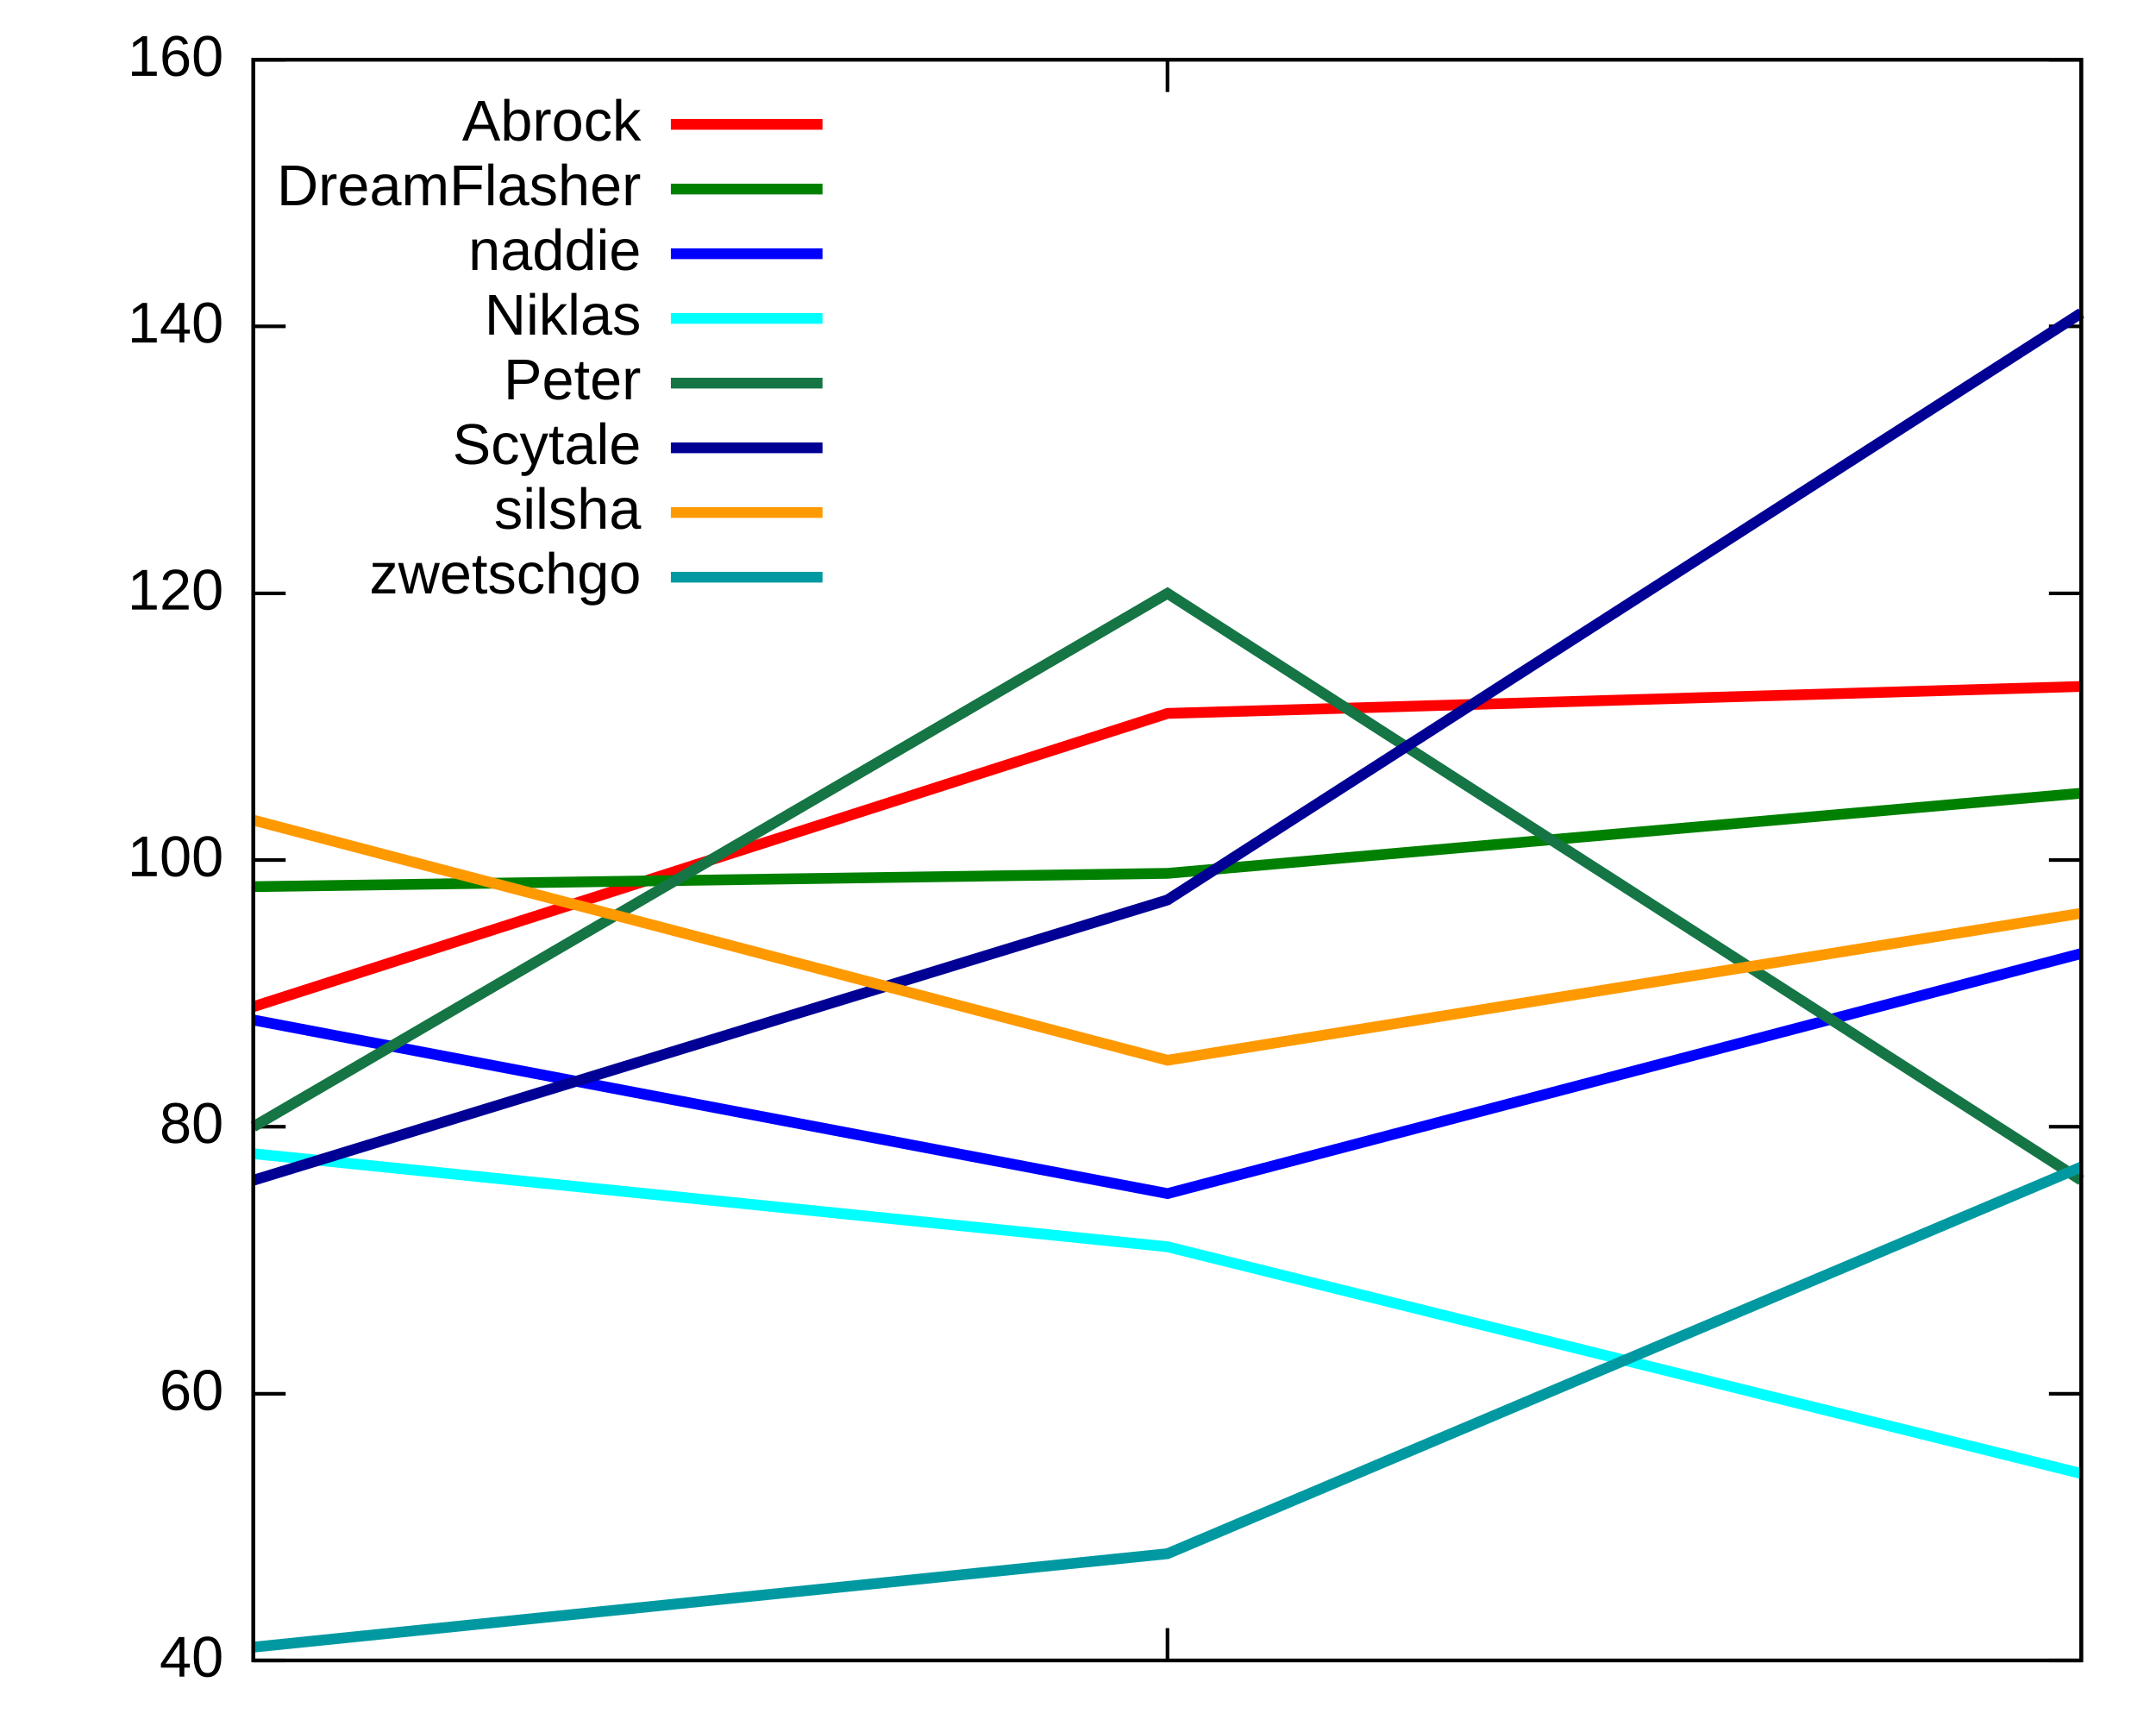
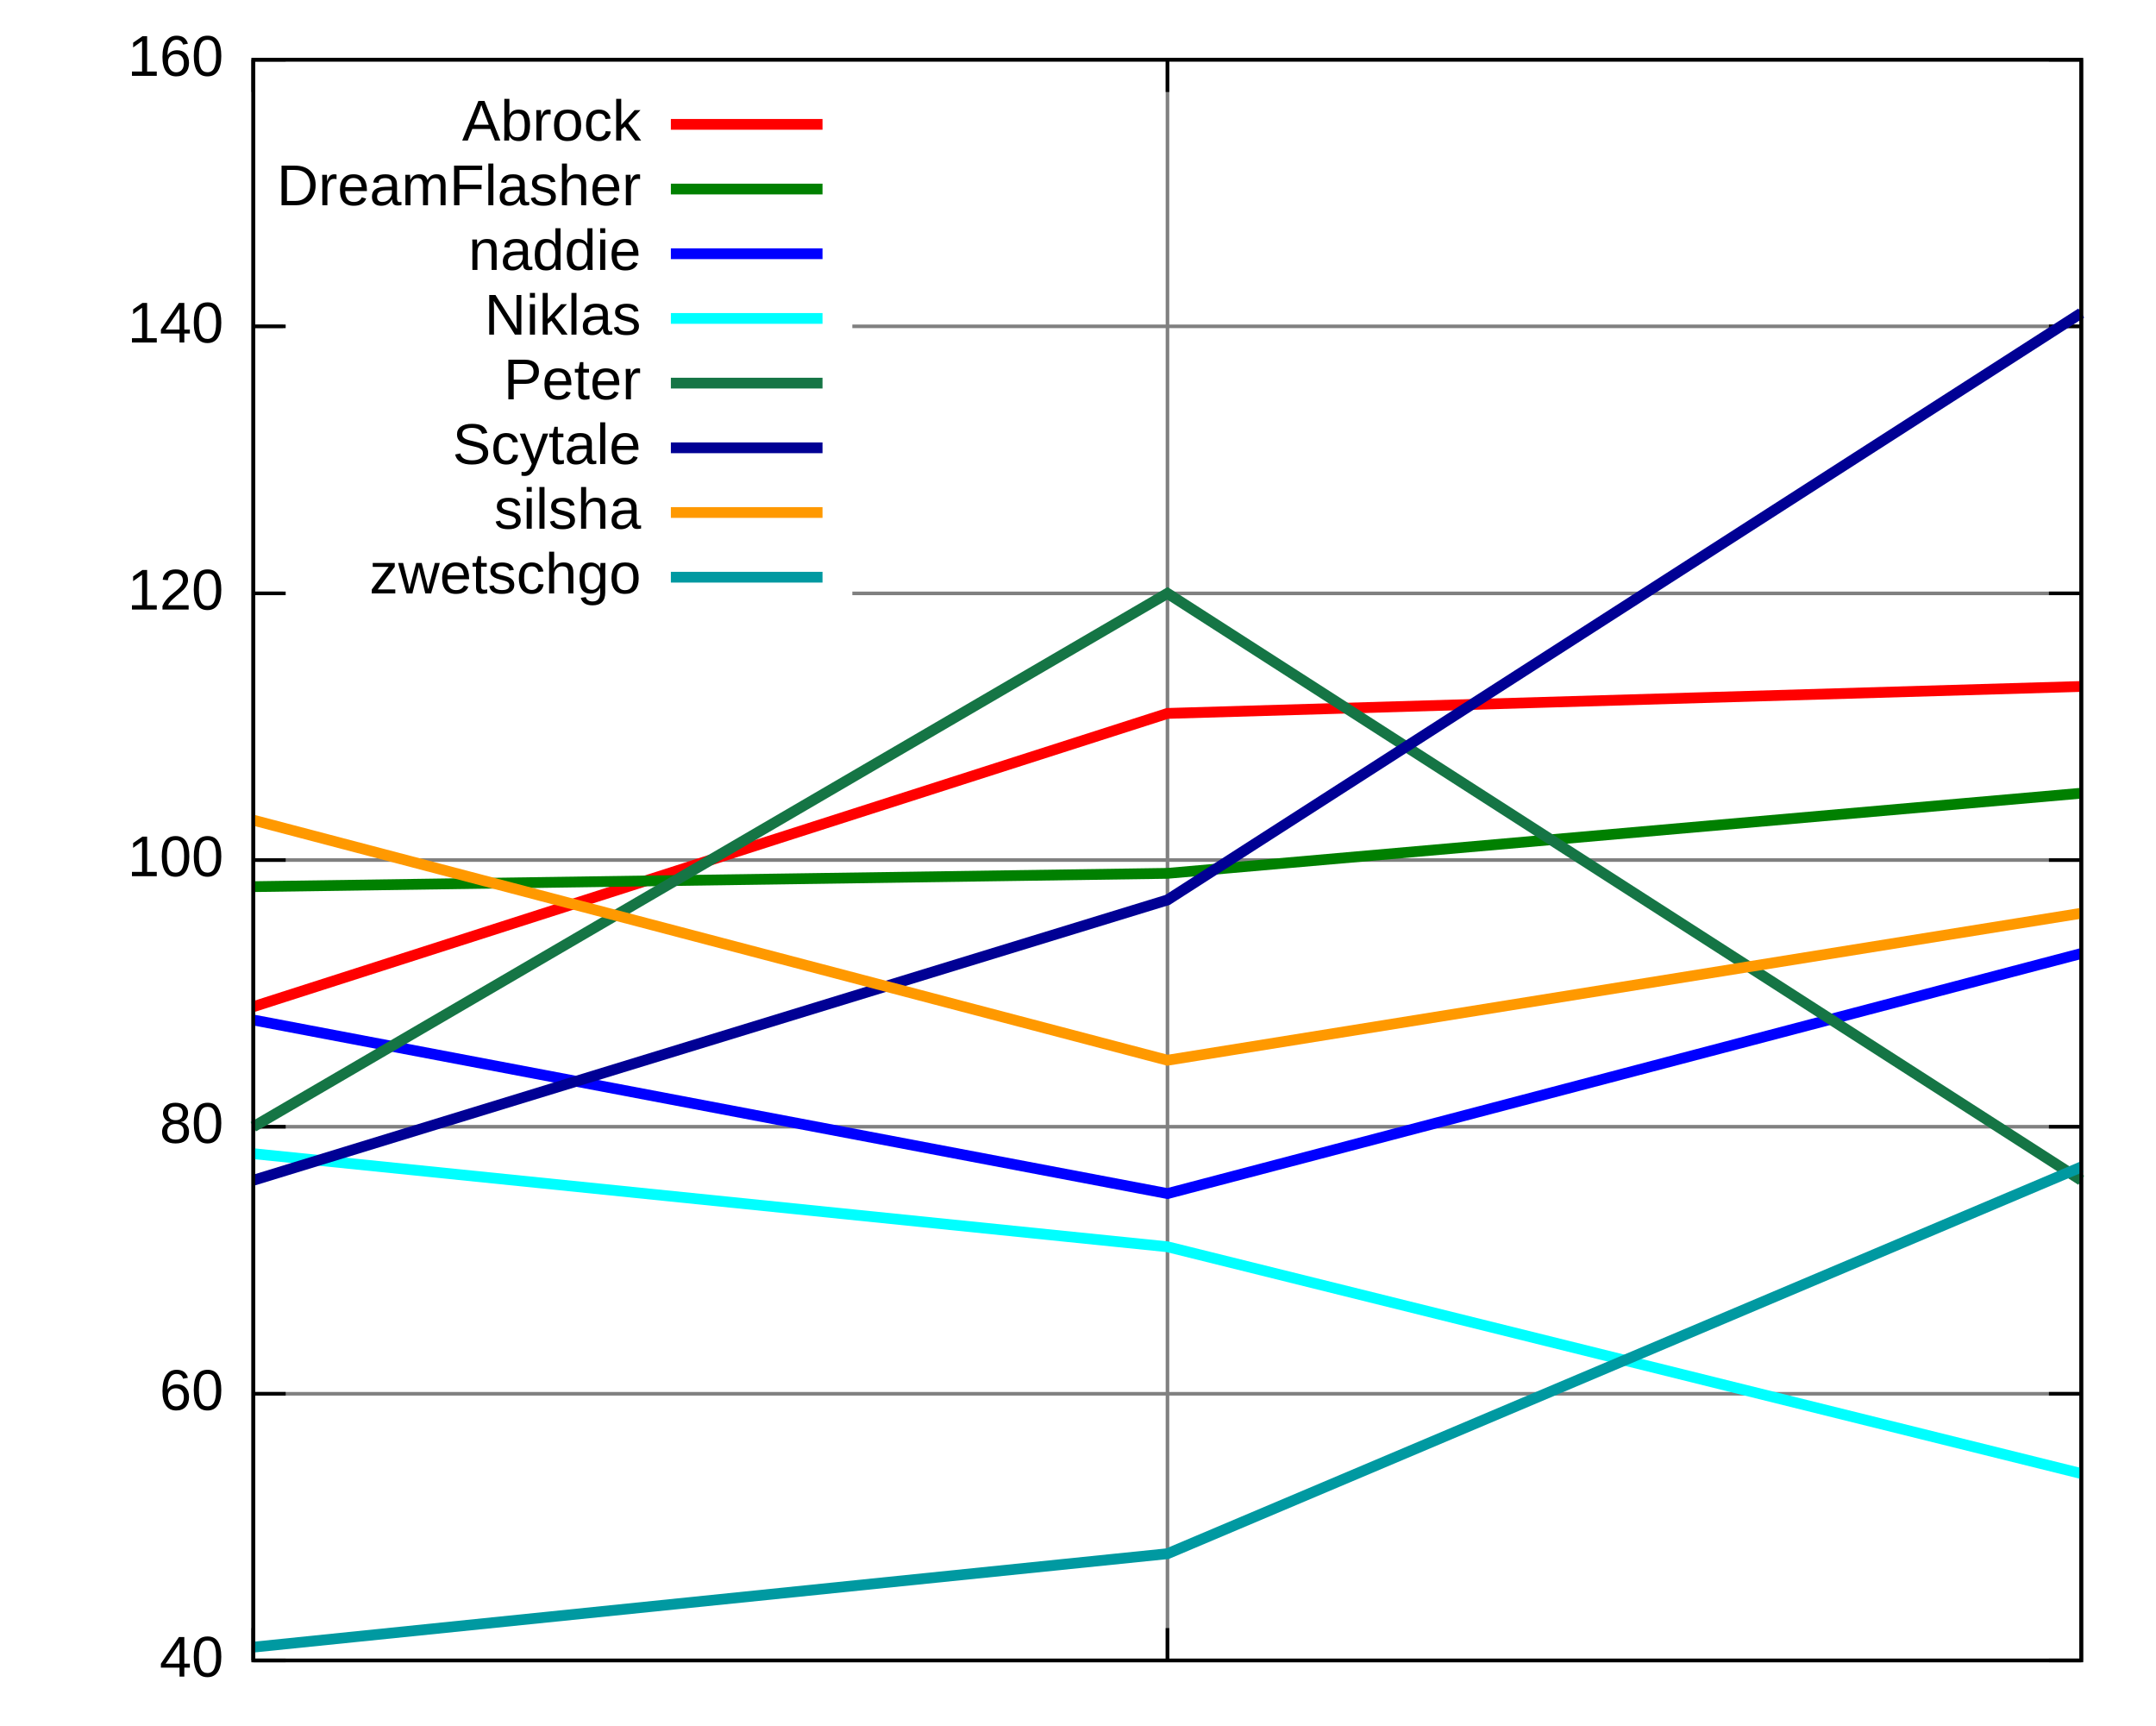
<svg xmlns="http://www.w3.org/2000/svg" xmlns:xlink="http://www.w3.org/1999/xlink" width="600" height="480" viewBox="0 0 600 480">
  <defs>
    <circle id="gpDot" r="0.5" stroke-width="0.5" />
    <path id="gpPt0" stroke-width="0.222" stroke="currentColor" d="M-1,0 h2 M0,-1 v2" />
    <path id="gpPt1" stroke-width="0.222" stroke="currentColor" d="M-1,-1 L1,1 M1,-1 L-1,1" />
    <path id="gpPt2" stroke-width="0.222" stroke="currentColor" d="M-1,0 L1,0 M0,-1 L0,1 M-1,-1 L1,1 M-1,1 L1,-1" />
    <rect id="gpPt3" stroke-width="0.222" stroke="currentColor" x="-1" y="-1" width="2" height="2" />
    <rect id="gpPt4" stroke-width="0.222" stroke="currentColor" fill="currentColor" x="-1" y="-1" width="2" height="2" />
    <circle id="gpPt5" stroke-width="0.222" stroke="currentColor" cx="0" cy="0" r="1" />
    <use xlink:href="#gpPt5" id="gpPt6" fill="currentColor" stroke="none" />
    <path id="gpPt7" stroke-width="0.222" stroke="currentColor" d="M0,-1.33 L-1.33,0.67 L1.33,0.67 z" />
    <use xlink:href="#gpPt7" id="gpPt8" fill="currentColor" stroke="none" />
    <use xlink:href="#gpPt7" id="gpPt9" stroke="currentColor" transform="rotate(180)" />
    <use xlink:href="#gpPt9" id="gpPt10" fill="currentColor" stroke="none" />
    <use xlink:href="#gpPt3" id="gpPt11" stroke="currentColor" transform="rotate(45)" />
    <use xlink:href="#gpPt11" id="gpPt12" fill="currentColor" stroke="none" />
  </defs>
  <g style="fill:none; color:white; stroke:currentColor; stroke-width:1.00; stroke-linecap:butt; stroke-linejoin:miter">
</g>
  <g style="fill:none; color:black; stroke:currentColor; stroke-width:1.00; stroke-linecap:butt; stroke-linejoin:miter">
+ </g>
+   <g style="fill:none; color:gray; stroke:currentColor; stroke-width:1.00; stroke-linecap:butt; stroke-linejoin:miter">
+     <path d="M70.5,462.0 L579.2,462.0 " />
+   </g>
+   <g style="fill:none; color:black; stroke:currentColor; stroke-width:1.00; stroke-linecap:butt; stroke-linejoin:miter">
    <path d="M70.5,462.0 L79.5,462.0 M579.2,462.0 L570.2,462.0 " />
    <g transform="translate(62.2,466.5)" style="stroke:none; fill:black; font-family:Arial; font-size:12.00pt; text-anchor:end">
      <text> 40</text>
    </g>
+   </g>
+   <g style="fill:none; color:gray; stroke:currentColor; stroke-width:1.00; stroke-linecap:butt; stroke-linejoin:miter">
+     <path d="M70.5,387.8 L579.2,387.8 " />
+   </g>
+   <g style="fill:none; color:black; stroke:currentColor; stroke-width:1.00; stroke-linecap:butt; stroke-linejoin:miter">
    <path d="M70.5,387.8 L79.5,387.8 M579.2,387.8 L570.2,387.8 " />
    <g transform="translate(62.2,392.3)" style="stroke:none; fill:black; font-family:Arial; font-size:12.00pt; text-anchor:end">
      <text> 60</text>
    </g>
+   </g>
+   <g style="fill:none; color:gray; stroke:currentColor; stroke-width:1.00; stroke-linecap:butt; stroke-linejoin:miter">
+     <path d="M70.5,313.5 L579.2,313.5 " />
+   </g>
+   <g style="fill:none; color:black; stroke:currentColor; stroke-width:1.00; stroke-linecap:butt; stroke-linejoin:miter">
    <path d="M70.5,313.5 L79.5,313.5 M579.2,313.5 L570.2,313.5 " />
    <g transform="translate(62.2,318.0)" style="stroke:none; fill:black; font-family:Arial; font-size:12.00pt; text-anchor:end">
      <text> 80</text>
    </g>
+   </g>
+   <g style="fill:none; color:gray; stroke:currentColor; stroke-width:1.00; stroke-linecap:butt; stroke-linejoin:miter">
+     <path d="M70.5,239.3 L579.2,239.3 " />
+   </g>
+   <g style="fill:none; color:black; stroke:currentColor; stroke-width:1.00; stroke-linecap:butt; stroke-linejoin:miter">
    <path d="M70.5,239.3 L79.5,239.3 M579.2,239.3 L570.2,239.3 " />
    <g transform="translate(62.2,243.8)" style="stroke:none; fill:black; font-family:Arial; font-size:12.00pt; text-anchor:end">
      <text> 100</text>
    </g>
+   </g>
+   <g style="fill:none; color:gray; stroke:currentColor; stroke-width:1.00; stroke-linecap:butt; stroke-linejoin:miter">
+     <path d="M70.5,165.1 L78.8,165.1 M237.2,165.1 L579.2,165.1 " />
+   </g>
+   <g style="fill:none; color:black; stroke:currentColor; stroke-width:1.00; stroke-linecap:butt; stroke-linejoin:miter">
    <path d="M70.5,165.1 L79.5,165.1 M579.2,165.1 L570.2,165.1 " />
    <g transform="translate(62.2,169.6)" style="stroke:none; fill:black; font-family:Arial; font-size:12.00pt; text-anchor:end">
      <text> 120</text>
    </g>
+   </g>
+   <g style="fill:none; color:gray; stroke:currentColor; stroke-width:1.00; stroke-linecap:butt; stroke-linejoin:miter">
+     <path d="M70.5,90.8 L78.8,90.8 M237.2,90.8 L579.2,90.8 " />
+   </g>
+   <g style="fill:none; color:black; stroke:currentColor; stroke-width:1.00; stroke-linecap:butt; stroke-linejoin:miter">
    <path d="M70.5,90.8 L79.5,90.8 M579.2,90.8 L570.2,90.8 " />
    <g transform="translate(62.2,95.3)" style="stroke:none; fill:black; font-family:Arial; font-size:12.00pt; text-anchor:end">
      <text> 140</text>
    </g>
+   </g>
+   <g style="fill:none; color:gray; stroke:currentColor; stroke-width:1.00; stroke-linecap:butt; stroke-linejoin:miter">
+     <path d="M70.5,16.6 L579.2,16.6 " />
+   </g>
+   <g style="fill:none; color:black; stroke:currentColor; stroke-width:1.00; stroke-linecap:butt; stroke-linejoin:miter">
    <path d="M70.5,16.6 L79.5,16.6 M579.2,16.6 L570.2,16.6 " />
    <g transform="translate(62.2,21.1)" style="stroke:none; fill:black; font-family:Arial; font-size:12.00pt; text-anchor:end">
      <text> 160</text>
    </g>
-     <path d="M70.5,462.0 L70.5,453.0 M70.5,16.6 L70.5,25.6 M324.9,462.0 L324.9,453.0 M324.9,16.6 L324.9,25.6    M579.2,462.0 L579.2,453.0 M579.2,16.6 L579.2,25.6 M70.5,16.6 L70.5,462.0 L579.2,462.0 L579.2,16.6    L70.5,16.6 Z " />
+   </g>
+   <g style="fill:none; color:gray; stroke:currentColor; stroke-width:1.00; stroke-linecap:butt; stroke-linejoin:miter">
+     <path d="M70.5,462.0 L70.5,16.6 " />
+   </g>
+   <g style="fill:none; color:black; stroke:currentColor; stroke-width:1.00; stroke-linecap:butt; stroke-linejoin:miter">
+     <path d="M70.5,462.0 L70.5,453.0 M70.5,16.6 L70.5,25.6 " />
+   </g>
+   <g style="fill:none; color:gray; stroke:currentColor; stroke-width:1.00; stroke-linecap:butt; stroke-linejoin:miter">
+     <path d="M324.9,462.0 L324.9,16.6 " />
+   </g>
+   <g style="fill:none; color:black; stroke:currentColor; stroke-width:1.00; stroke-linecap:butt; stroke-linejoin:miter">
+     <path d="M324.9,462.0 L324.9,453.0 M324.9,16.6 L324.9,25.6 " />
+   </g>
+   <g style="fill:none; color:gray; stroke:currentColor; stroke-width:1.00; stroke-linecap:butt; stroke-linejoin:miter">
+     <path d="M579.2,462.0 L579.2,16.6 " />
+   </g>
+   <g style="fill:none; color:black; stroke:currentColor; stroke-width:1.00; stroke-linecap:butt; stroke-linejoin:miter">
+     <path d="M579.2,462.0 L579.2,453.0 M579.2,16.6 L579.2,25.6 M70.5,16.6 L70.5,462.0 L579.2,462.0 L579.2,16.6    L70.5,16.6 Z " />
  </g>
  <g style="fill:none; color:black; stroke:currentColor; stroke-width:3.00; stroke-linecap:butt; stroke-linejoin:miter">
</g>
  <g style="fill:none; color:red; stroke:currentColor; stroke-width:3.00; stroke-linecap:butt; stroke-linejoin:miter">
</g>
  <g style="fill:none; color:black; stroke:currentColor; stroke-width:3.00; stroke-linecap:butt; stroke-linejoin:miter">
    <g transform="translate(178.4,39.1)" style="stroke:none; fill:black; font-family:Arial; font-size:12.00pt; text-anchor:end">
      <text>Abrock</text>
    </g>
  </g>
  <g style="fill:none; color:red; stroke:currentColor; stroke-width:3.00; stroke-linecap:butt; stroke-linejoin:miter">
    <path d="M186.7,34.6 L228.9,34.6 M70.5,280.1 L324.9,198.5 L579.2,191.0 " />
  </g>
  <g style="fill:none; color:green; stroke:currentColor; stroke-width:3.00; stroke-linecap:butt; stroke-linejoin:miter">
</g>
  <g style="fill:none; color:black; stroke:currentColor; stroke-width:3.00; stroke-linecap:butt; stroke-linejoin:miter">
    <g transform="translate(178.4,57.1)" style="stroke:none; fill:black; font-family:Arial; font-size:12.00pt; text-anchor:end">
      <text>DreamFlasher</text>
    </g>
  </g>
  <g style="fill:none; color:green; stroke:currentColor; stroke-width:3.00; stroke-linecap:butt; stroke-linejoin:miter">
    <path d="M186.7,52.6 L228.9,52.6 M70.5,246.7 L324.9,243.0 L579.2,220.7 " />
  </g>
  <g style="fill:none; color:blue; stroke:currentColor; stroke-width:3.00; stroke-linecap:butt; stroke-linejoin:miter">
</g>
  <g style="fill:none; color:black; stroke:currentColor; stroke-width:3.00; stroke-linecap:butt; stroke-linejoin:miter">
    <g transform="translate(178.4,75.1)" style="stroke:none; fill:black; font-family:Arial; font-size:12.00pt; text-anchor:end">
      <text>naddie</text>
    </g>
  </g>
  <g style="fill:none; color:blue; stroke:currentColor; stroke-width:3.00; stroke-linecap:butt; stroke-linejoin:miter">
    <path d="M186.7,70.6 L228.9,70.6 M70.5,283.8 L324.9,332.1 L579.2,265.3 " />
  </g>
  <g style="fill:none; color:cyan; stroke:currentColor; stroke-width:3.00; stroke-linecap:butt; stroke-linejoin:miter">
</g>
  <g style="fill:none; color:black; stroke:currentColor; stroke-width:3.00; stroke-linecap:butt; stroke-linejoin:miter">
    <g transform="translate(178.4,93.1)" style="stroke:none; fill:black; font-family:Arial; font-size:12.00pt; text-anchor:end">
      <text>Niklas</text>
    </g>
  </g>
  <g style="fill:none; color:cyan; stroke:currentColor; stroke-width:3.00; stroke-linecap:butt; stroke-linejoin:miter">
    <path d="M186.7,88.6 L228.9,88.6 M70.5,321.0 L324.9,346.9 L579.2,410.0 " />
  </g>
  <g style="fill:none; color:#157545; stroke:currentColor; stroke-width:3.00; stroke-linecap:butt; stroke-linejoin:miter">
</g>
  <g style="fill:none; color:black; stroke:currentColor; stroke-width:3.00; stroke-linecap:butt; stroke-linejoin:miter">
    <g transform="translate(178.4,111.1)" style="stroke:none; fill:black; font-family:Arial; font-size:12.00pt; text-anchor:end">
      <text>Peter</text>
    </g>
  </g>
  <g style="fill:none; color:#157545; stroke:currentColor; stroke-width:3.00; stroke-linecap:butt; stroke-linejoin:miter">
    <path d="M186.7,106.6 L228.9,106.6 M70.5,313.5 L324.9,165.1 L579.2,328.4 " />
  </g>
  <g style="fill:none; color:#000094; stroke:currentColor; stroke-width:3.00; stroke-linecap:butt; stroke-linejoin:miter">
</g>
  <g style="fill:none; color:black; stroke:currentColor; stroke-width:3.00; stroke-linecap:butt; stroke-linejoin:miter">
    <g transform="translate(178.4,129.1)" style="stroke:none; fill:black; font-family:Arial; font-size:12.00pt; text-anchor:end">
      <text>Scytale</text>
    </g>
  </g>
  <g style="fill:none; color:#000094; stroke:currentColor; stroke-width:3.00; stroke-linecap:butt; stroke-linejoin:miter">
    <path d="M186.7,124.6 L228.9,124.6 M70.5,328.4 L324.9,250.4 L579.2,87.1 " />
  </g>
  <g style="fill:none; color:#FF9900; stroke:currentColor; stroke-width:3.00; stroke-linecap:butt; stroke-linejoin:miter">
</g>
  <g style="fill:none; color:black; stroke:currentColor; stroke-width:3.00; stroke-linecap:butt; stroke-linejoin:miter">
    <g transform="translate(178.4,147.1)" style="stroke:none; fill:black; font-family:Arial; font-size:12.00pt; text-anchor:end">
      <text>silsha</text>
    </g>
  </g>
  <g style="fill:none; color:#FF9900; stroke:currentColor; stroke-width:3.00; stroke-linecap:butt; stroke-linejoin:miter">
    <path d="M186.7,142.6 L228.9,142.6 M70.5,228.2 L324.9,295.0 L579.2,254.1 " />
  </g>
  <g style="fill:none; color:#0099A1; stroke:currentColor; stroke-width:3.00; stroke-linecap:butt; stroke-linejoin:miter">
</g>
  <g style="fill:none; color:black; stroke:currentColor; stroke-width:3.00; stroke-linecap:butt; stroke-linejoin:miter">
    <g transform="translate(178.4,165.1)" style="stroke:none; fill:black; font-family:Arial; font-size:12.00pt; text-anchor:end">
      <text>zwetschgo</text>
    </g>
  </g>
  <g style="fill:none; color:#0099A1; stroke:currentColor; stroke-width:3.00; stroke-linecap:butt; stroke-linejoin:miter">
    <path d="M186.7,160.6 L228.9,160.6 M70.5,458.3 L324.9,432.3 L579.2,324.7 " />
  </g>
  <g style="fill:none; color:#0099A1; stroke:currentColor; stroke-width:1.00; stroke-linecap:butt; stroke-linejoin:miter">
</g>
  <g style="fill:none; color:black; stroke:currentColor; stroke-width:1.00; stroke-linecap:butt; stroke-linejoin:miter">
    <path d="M70.5,16.6 L70.5,462.0 L579.2,462.0 L579.2,16.6 L70.5,16.6 Z " />
  </g>
</svg>
